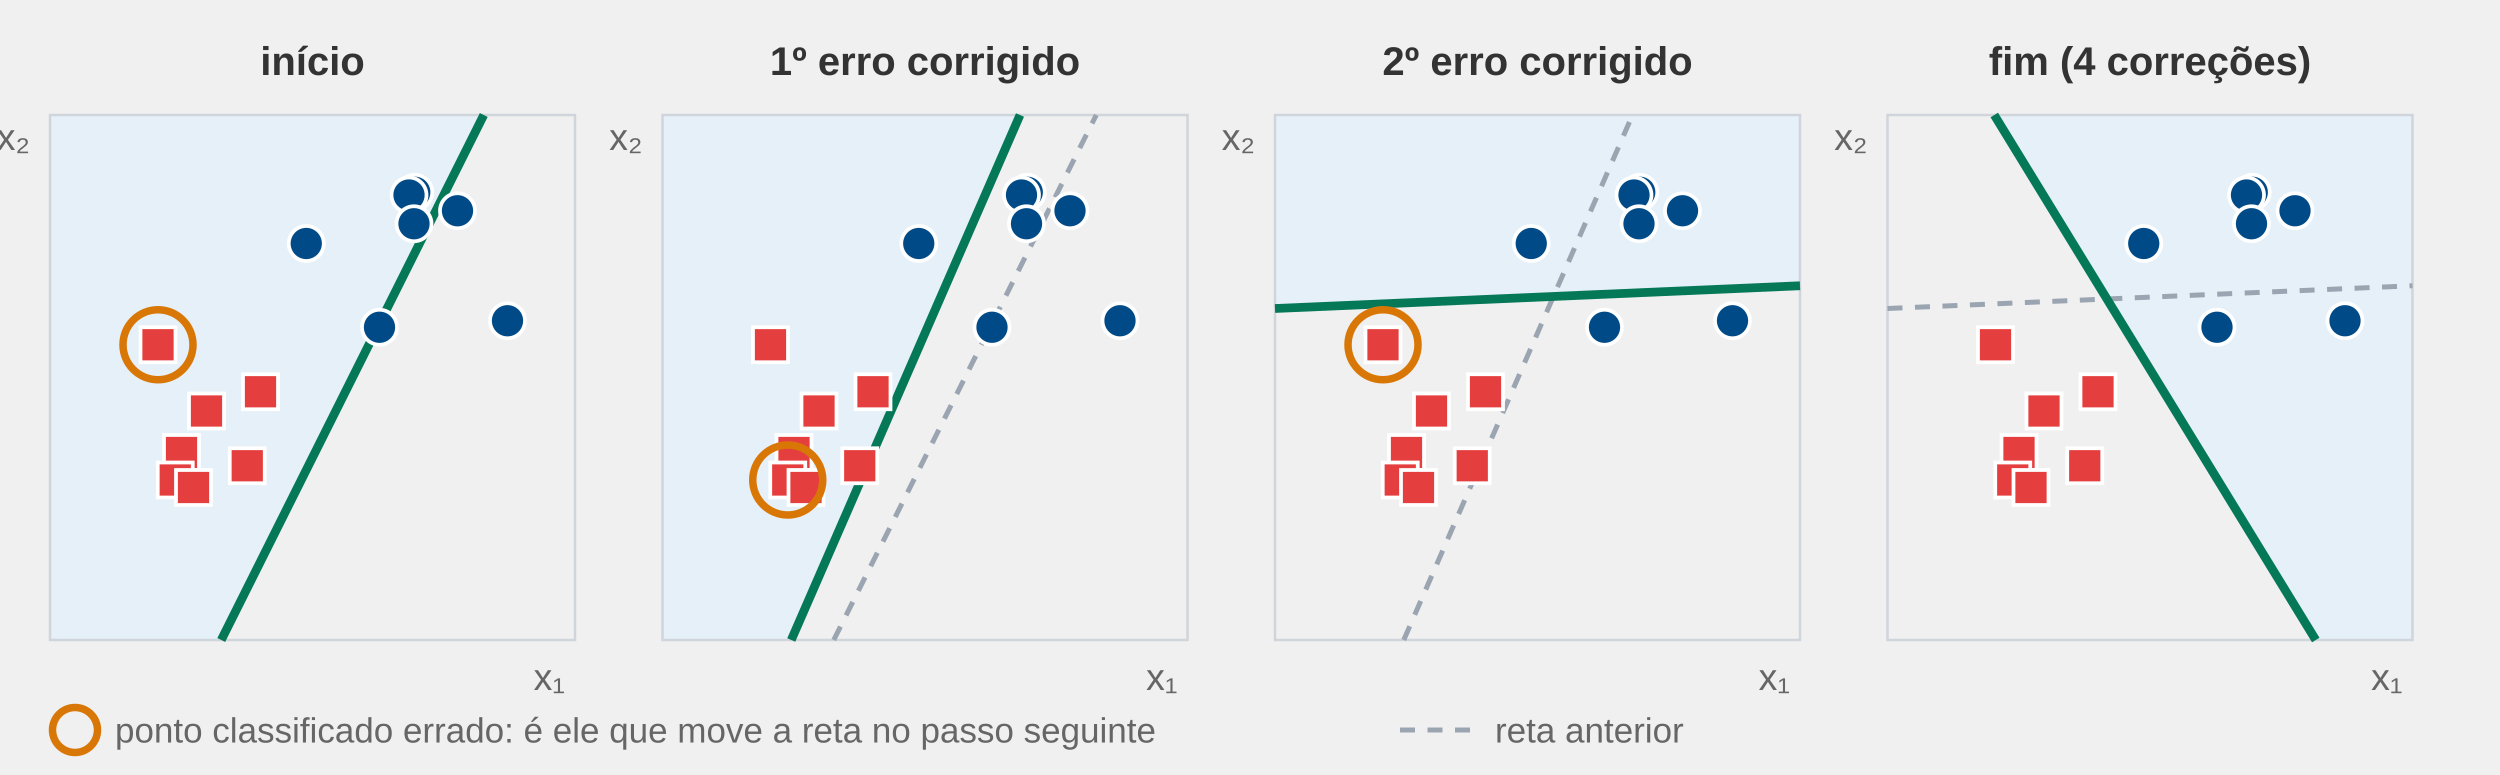
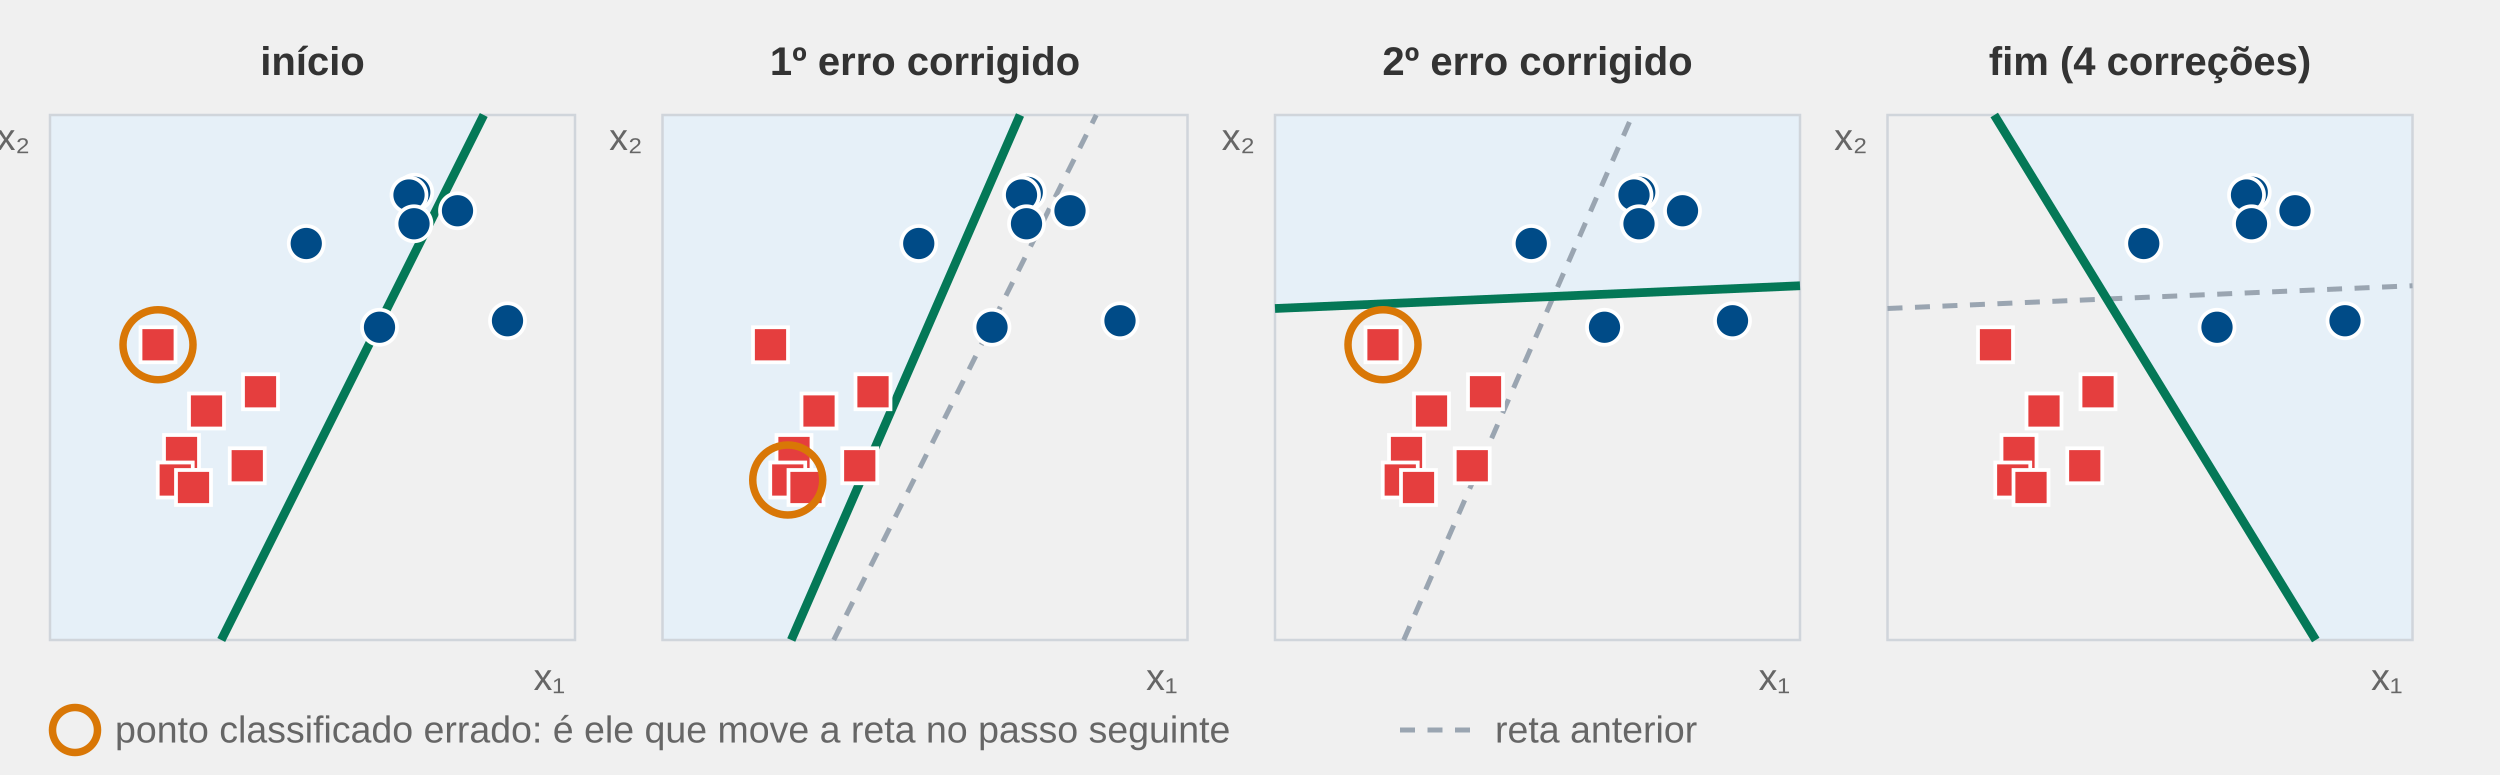
<svg xmlns="http://www.w3.org/2000/svg" viewBox="0 0 1000 310" width="1000" height="310" font-family="Segoe UI, Calibri, Arial, sans-serif" font-size="16" fill="#333333">
  <defs>
    <marker id="a" markerWidth="12" markerHeight="12" refX="9" refY="5" orient="auto" markerUnits="userSpaceOnUse" viewBox="0 0 10 10">
      <path d="M0,0 L10,5 L0,10 z" fill="#004b87" />
    </marker>
    <marker id="ag" markerWidth="12" markerHeight="12" refX="9" refY="5" orient="auto" markerUnits="userSpaceOnUse" viewBox="0 0 10 10">
      <path d="M0,0 L10,5 L0,10 z" fill="#9aa5b1" />
    </marker>
    <marker id="ao" markerWidth="12" markerHeight="12" refX="9" refY="5" orient="auto" markerUnits="userSpaceOnUse" viewBox="0 0 10 10">
      <path d="M0,0 L10,5 L0,10 z" fill="#d97706" />
    </marker>
    <marker id="ar" markerWidth="12" markerHeight="12" refX="9" refY="5" orient="auto" markerUnits="userSpaceOnUse" viewBox="0 0 10 10">
      <path d="M0,0 L10,5 L0,10 z" fill="#e53e3e" />
    </marker>
  </defs>
  <polygon points="20.0,256.0 88.5,256.0 193.5,46.0 20.0,46.0" fill="#e6f0f8" stroke="none" stroke-width="1" opacity="1" />
  <rect x="20.0" y="46.0" width="210.0" height="210.0" rx="0" fill="none" stroke="#d0d5db" stroke-width="1" opacity="1" />
  <text x="226.0" y="276.0" font-size="15" fill="#666666" text-anchor="end" font-weight="normal" font-style="normal">x₁</text>
  <text x="12.0" y="60.0" font-size="15" fill="#666666" text-anchor="end" font-weight="normal" font-style="normal">x₂</text>
  <line x1="88.5" y1="256.0" x2="193.5" y2="46.0" stroke="#047857" stroke-width="3.5" opacity="1" />
  <circle cx="165.9" cy="76.9" r="7" fill="#004b87" stroke="white" stroke-width="1.5" />
  <circle cx="183.0" cy="84.3" r="7" fill="#004b87" stroke="white" stroke-width="1.5" />
  <circle cx="203.0" cy="128.3" r="7" fill="#004b87" stroke="white" stroke-width="1.5" />
  <circle cx="151.8" cy="130.9" r="7" fill="#004b87" stroke="white" stroke-width="1.5" />
  <circle cx="163.6" cy="78.0" r="7" fill="#004b87" stroke="white" stroke-width="1.5" />
  <circle cx="165.6" cy="89.5" r="7" fill="#004b87" stroke="white" stroke-width="1.5" />
  <circle cx="122.5" cy="97.4" r="7" fill="#004b87" stroke="white" stroke-width="1.5" />
  <rect x="56.2" y="130.9" width="14" height="14" fill="#e53e3e" stroke="white" stroke-width="1.5" />
  <rect x="97.2" y="149.7" width="14" height="14" fill="#e53e3e" stroke="white" stroke-width="1.5" />
  <rect x="75.6" y="157.4" width="14" height="14" fill="#e53e3e" stroke="white" stroke-width="1.5" />
  <rect x="91.9" y="179.3" width="14" height="14" fill="#e53e3e" stroke="white" stroke-width="1.5" />
  <rect x="65.6" y="174.0" width="14" height="14" fill="#e53e3e" stroke="white" stroke-width="1.5" />
  <rect x="63.1" y="185.0" width="14" height="14" fill="#e53e3e" stroke="white" stroke-width="1.5" />
  <rect x="70.4" y="188.0" width="14" height="14" fill="#e53e3e" stroke="white" stroke-width="1.5" />
  <circle cx="63.2" cy="137.9" r="14" fill="none" stroke="#d97706" stroke-width="3" />
  <text x="125.0" y="30.0" font-size="16" fill="#333333" text-anchor="middle" font-weight="bold" font-style="normal">início</text>
  <polygon points="265.0,256.0 316.5,256.0 408.0,46.0 265.0,46.0" fill="#e6f0f8" stroke="none" stroke-width="1" opacity="1" />
  <rect x="265.0" y="46.0" width="210.0" height="210.0" rx="0" fill="none" stroke="#d0d5db" stroke-width="1" opacity="1" />
  <text x="471.0" y="276.0" font-size="15" fill="#666666" text-anchor="end" font-weight="normal" font-style="normal">x₁</text>
  <text x="257.0" y="60.0" font-size="15" fill="#666666" text-anchor="end" font-weight="normal" font-style="normal">x₂</text>
  <line x1="333.5" y1="256.0" x2="438.5" y2="46.0" stroke="#9aa5b1" stroke-width="2" opacity="1" stroke-dasharray="6 5" />
  <line x1="316.5" y1="256.0" x2="408.0" y2="46.0" stroke="#047857" stroke-width="3.5" opacity="1" />
  <circle cx="410.9" cy="76.9" r="7" fill="#004b87" stroke="white" stroke-width="1.5" />
  <circle cx="428.0" cy="84.3" r="7" fill="#004b87" stroke="white" stroke-width="1.5" />
  <circle cx="448.0" cy="128.3" r="7" fill="#004b87" stroke="white" stroke-width="1.5" />
  <circle cx="396.8" cy="130.9" r="7" fill="#004b87" stroke="white" stroke-width="1.5" />
  <circle cx="408.6" cy="78.0" r="7" fill="#004b87" stroke="white" stroke-width="1.5" />
  <circle cx="410.6" cy="89.5" r="7" fill="#004b87" stroke="white" stroke-width="1.5" />
  <circle cx="367.5" cy="97.4" r="7" fill="#004b87" stroke="white" stroke-width="1.5" />
  <rect x="301.2" y="130.9" width="14" height="14" fill="#e53e3e" stroke="white" stroke-width="1.5" />
  <rect x="342.2" y="149.7" width="14" height="14" fill="#e53e3e" stroke="white" stroke-width="1.5" />
  <rect x="320.6" y="157.4" width="14" height="14" fill="#e53e3e" stroke="white" stroke-width="1.5" />
  <rect x="336.9" y="179.3" width="14" height="14" fill="#e53e3e" stroke="white" stroke-width="1.5" />
  <rect x="310.6" y="174.0" width="14" height="14" fill="#e53e3e" stroke="white" stroke-width="1.5" />
  <rect x="308.1" y="185.0" width="14" height="14" fill="#e53e3e" stroke="white" stroke-width="1.5" />
  <rect x="315.4" y="188.0" width="14" height="14" fill="#e53e3e" stroke="white" stroke-width="1.5" />
  <circle cx="315.1" cy="192.0" r="14" fill="none" stroke="#d97706" stroke-width="3" />
  <text x="370.0" y="30.0" font-size="16" fill="#333333" text-anchor="middle" font-weight="bold" font-style="normal">1º erro corrigido</text>
  <polygon points="720.0,114.3 720.0,46.0 510.0,46.0 510.0,123.4" fill="#e6f0f8" stroke="none" stroke-width="1" opacity="1" />
  <rect x="510.0" y="46.0" width="210.0" height="210.0" rx="0" fill="none" stroke="#d0d5db" stroke-width="1" opacity="1" />
  <text x="716.0" y="276.0" font-size="15" fill="#666666" text-anchor="end" font-weight="normal" font-style="normal">x₁</text>
  <text x="502.0" y="60.0" font-size="15" fill="#666666" text-anchor="end" font-weight="normal" font-style="normal">x₂</text>
  <line x1="561.5" y1="256.0" x2="653.0" y2="46.0" stroke="#9aa5b1" stroke-width="2" opacity="1" stroke-dasharray="6 5" />
  <line x1="510.0" y1="123.4" x2="720.0" y2="114.3" stroke="#047857" stroke-width="3.5" opacity="1" />
  <circle cx="655.9" cy="76.9" r="7" fill="#004b87" stroke="white" stroke-width="1.5" />
  <circle cx="673.0" cy="84.3" r="7" fill="#004b87" stroke="white" stroke-width="1.5" />
  <circle cx="693.0" cy="128.3" r="7" fill="#004b87" stroke="white" stroke-width="1.5" />
  <circle cx="641.8" cy="130.9" r="7" fill="#004b87" stroke="white" stroke-width="1.5" />
  <circle cx="653.6" cy="78.0" r="7" fill="#004b87" stroke="white" stroke-width="1.5" />
  <circle cx="655.6" cy="89.5" r="7" fill="#004b87" stroke="white" stroke-width="1.5" />
  <circle cx="612.5" cy="97.4" r="7" fill="#004b87" stroke="white" stroke-width="1.5" />
  <rect x="546.2" y="130.9" width="14" height="14" fill="#e53e3e" stroke="white" stroke-width="1.5" />
  <rect x="587.2" y="149.7" width="14" height="14" fill="#e53e3e" stroke="white" stroke-width="1.5" />
  <rect x="565.6" y="157.4" width="14" height="14" fill="#e53e3e" stroke="white" stroke-width="1.5" />
  <rect x="581.9" y="179.3" width="14" height="14" fill="#e53e3e" stroke="white" stroke-width="1.5" />
  <rect x="555.6" y="174.0" width="14" height="14" fill="#e53e3e" stroke="white" stroke-width="1.5" />
  <rect x="553.1" y="185.0" width="14" height="14" fill="#e53e3e" stroke="white" stroke-width="1.5" />
  <rect x="560.4" y="188.0" width="14" height="14" fill="#e53e3e" stroke="white" stroke-width="1.5" />
  <circle cx="553.2" cy="137.9" r="14" fill="none" stroke="#d97706" stroke-width="3" />
  <text x="615.0" y="30.0" font-size="16" fill="#333333" text-anchor="middle" font-weight="bold" font-style="normal">2º erro corrigido</text>
  <polygon points="926.3,256.0 965.0,256.0 965.0,46.0 797.7,46.0" fill="#e6f0f8" stroke="none" stroke-width="1" opacity="1" />
  <rect x="755.0" y="46.0" width="210.0" height="210.0" rx="0" fill="none" stroke="#d0d5db" stroke-width="1" opacity="1" />
  <text x="961.0" y="276.0" font-size="15" fill="#666666" text-anchor="end" font-weight="normal" font-style="normal">x₁</text>
  <text x="747.0" y="60.0" font-size="15" fill="#666666" text-anchor="end" font-weight="normal" font-style="normal">x₂</text>
  <line x1="755.0" y1="123.4" x2="965.0" y2="114.3" stroke="#9aa5b1" stroke-width="2" opacity="1" stroke-dasharray="6 5" />
  <line x1="797.7" y1="46.0" x2="926.3" y2="256.0" stroke="#047857" stroke-width="3.5" opacity="1" />
  <circle cx="900.9" cy="76.9" r="7" fill="#004b87" stroke="white" stroke-width="1.5" />
  <circle cx="918.0" cy="84.3" r="7" fill="#004b87" stroke="white" stroke-width="1.5" />
  <circle cx="938.0" cy="128.3" r="7" fill="#004b87" stroke="white" stroke-width="1.5" />
  <circle cx="886.8" cy="130.9" r="7" fill="#004b87" stroke="white" stroke-width="1.5" />
  <circle cx="898.6" cy="78.0" r="7" fill="#004b87" stroke="white" stroke-width="1.5" />
  <circle cx="900.6" cy="89.5" r="7" fill="#004b87" stroke="white" stroke-width="1.5" />
  <circle cx="857.5" cy="97.4" r="7" fill="#004b87" stroke="white" stroke-width="1.5" />
  <rect x="791.2" y="130.9" width="14" height="14" fill="#e53e3e" stroke="white" stroke-width="1.5" />
  <rect x="832.2" y="149.7" width="14" height="14" fill="#e53e3e" stroke="white" stroke-width="1.5" />
  <rect x="810.6" y="157.4" width="14" height="14" fill="#e53e3e" stroke="white" stroke-width="1.5" />
  <rect x="826.9" y="179.3" width="14" height="14" fill="#e53e3e" stroke="white" stroke-width="1.5" />
  <rect x="800.6" y="174.0" width="14" height="14" fill="#e53e3e" stroke="white" stroke-width="1.5" />
  <rect x="798.1" y="185.0" width="14" height="14" fill="#e53e3e" stroke="white" stroke-width="1.5" />
  <rect x="805.4" y="188.0" width="14" height="14" fill="#e53e3e" stroke="white" stroke-width="1.5" />
  <text x="860.0" y="30.0" font-size="16" fill="#333333" text-anchor="middle" font-weight="bold" font-style="normal">fim (4 correções)</text>
  <circle cx="30.0" cy="292.0" r="9" fill="none" stroke="#d97706" stroke-width="3" />
-   <text x="46.0" y="297.0" font-size="14" fill="#666666" text-anchor="start" font-weight="normal" font-style="normal">ponto classificado errado: é ele que move a reta no passo seguinte</text>
+   <text x="46.0" y="297.0" font-size="15" fill="#666666" text-anchor="start" font-weight="normal" font-style="normal">ponto classificado errado: é ele que move a reta no passo seguinte</text>
  <line x1="560.0" y1="292.0" x2="590.0" y2="292.0" stroke="#9aa5b1" stroke-width="2" opacity="1" stroke-dasharray="6 5" />
-   <text x="598.0" y="297.0" font-size="14" fill="#666666" text-anchor="start" font-weight="normal" font-style="normal">reta anterior</text>
+   <text x="598.0" y="297.0" font-size="15" fill="#666666" text-anchor="start" font-weight="normal" font-style="normal">reta anterior</text>
</svg>
